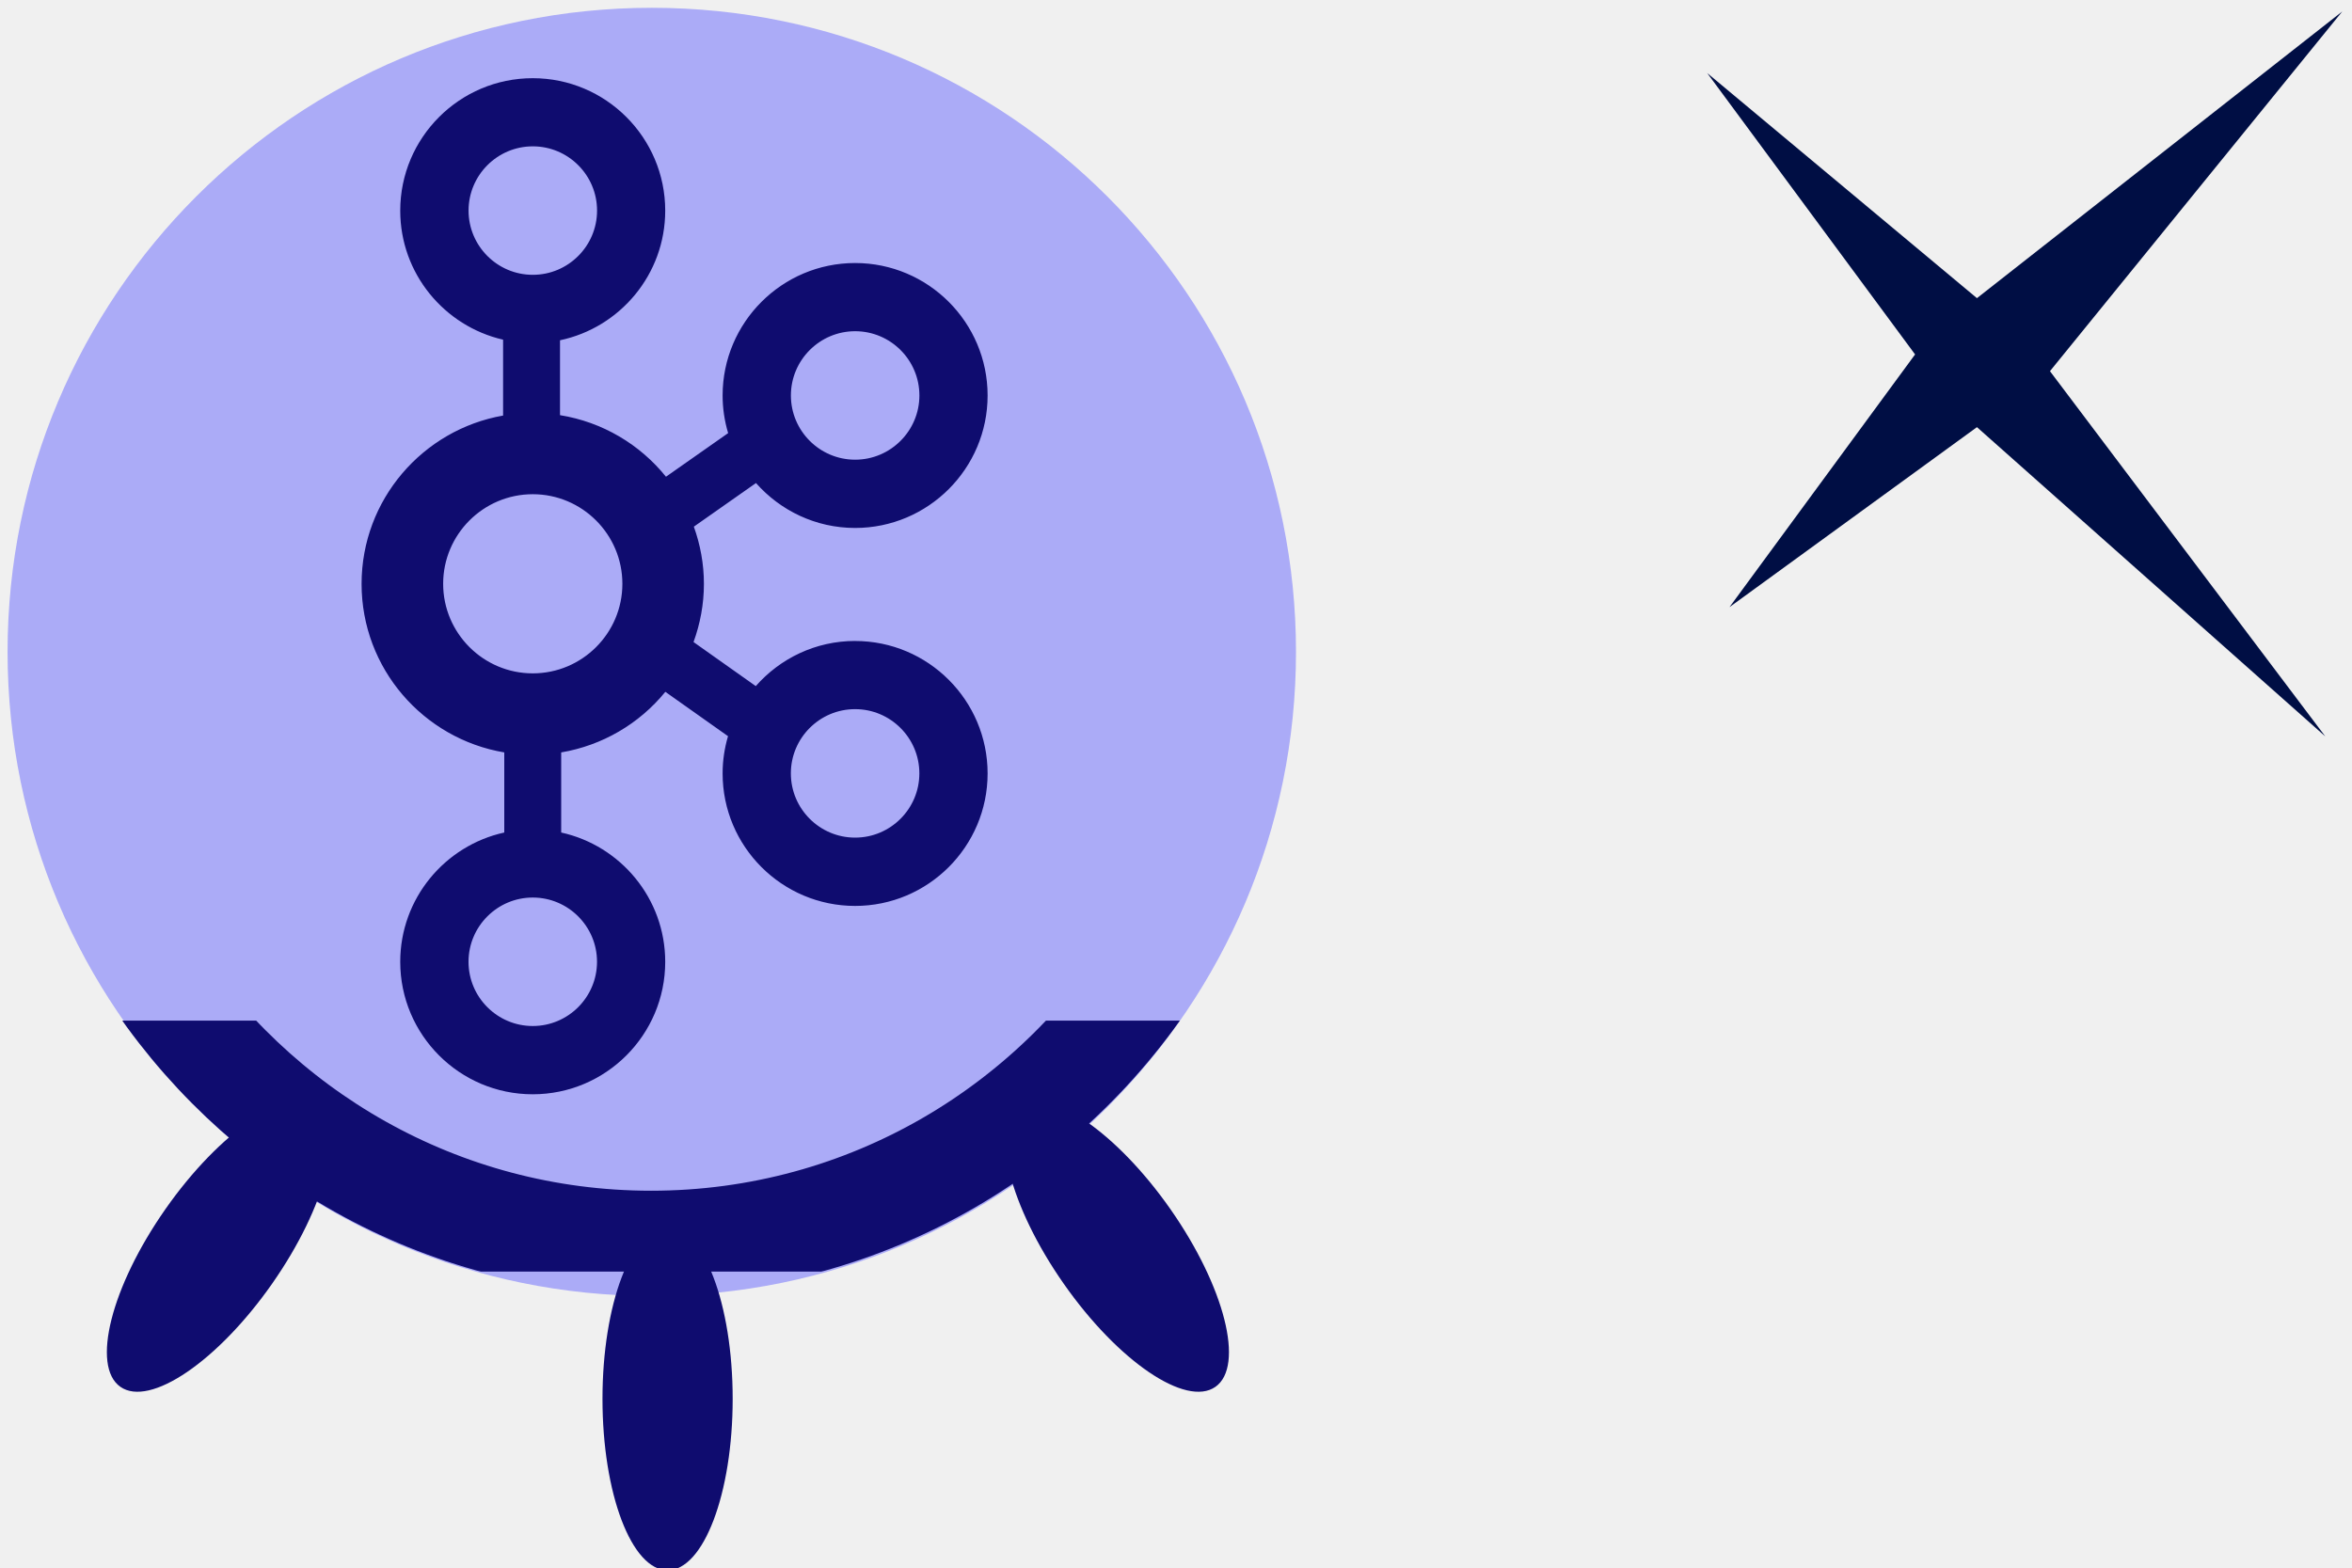
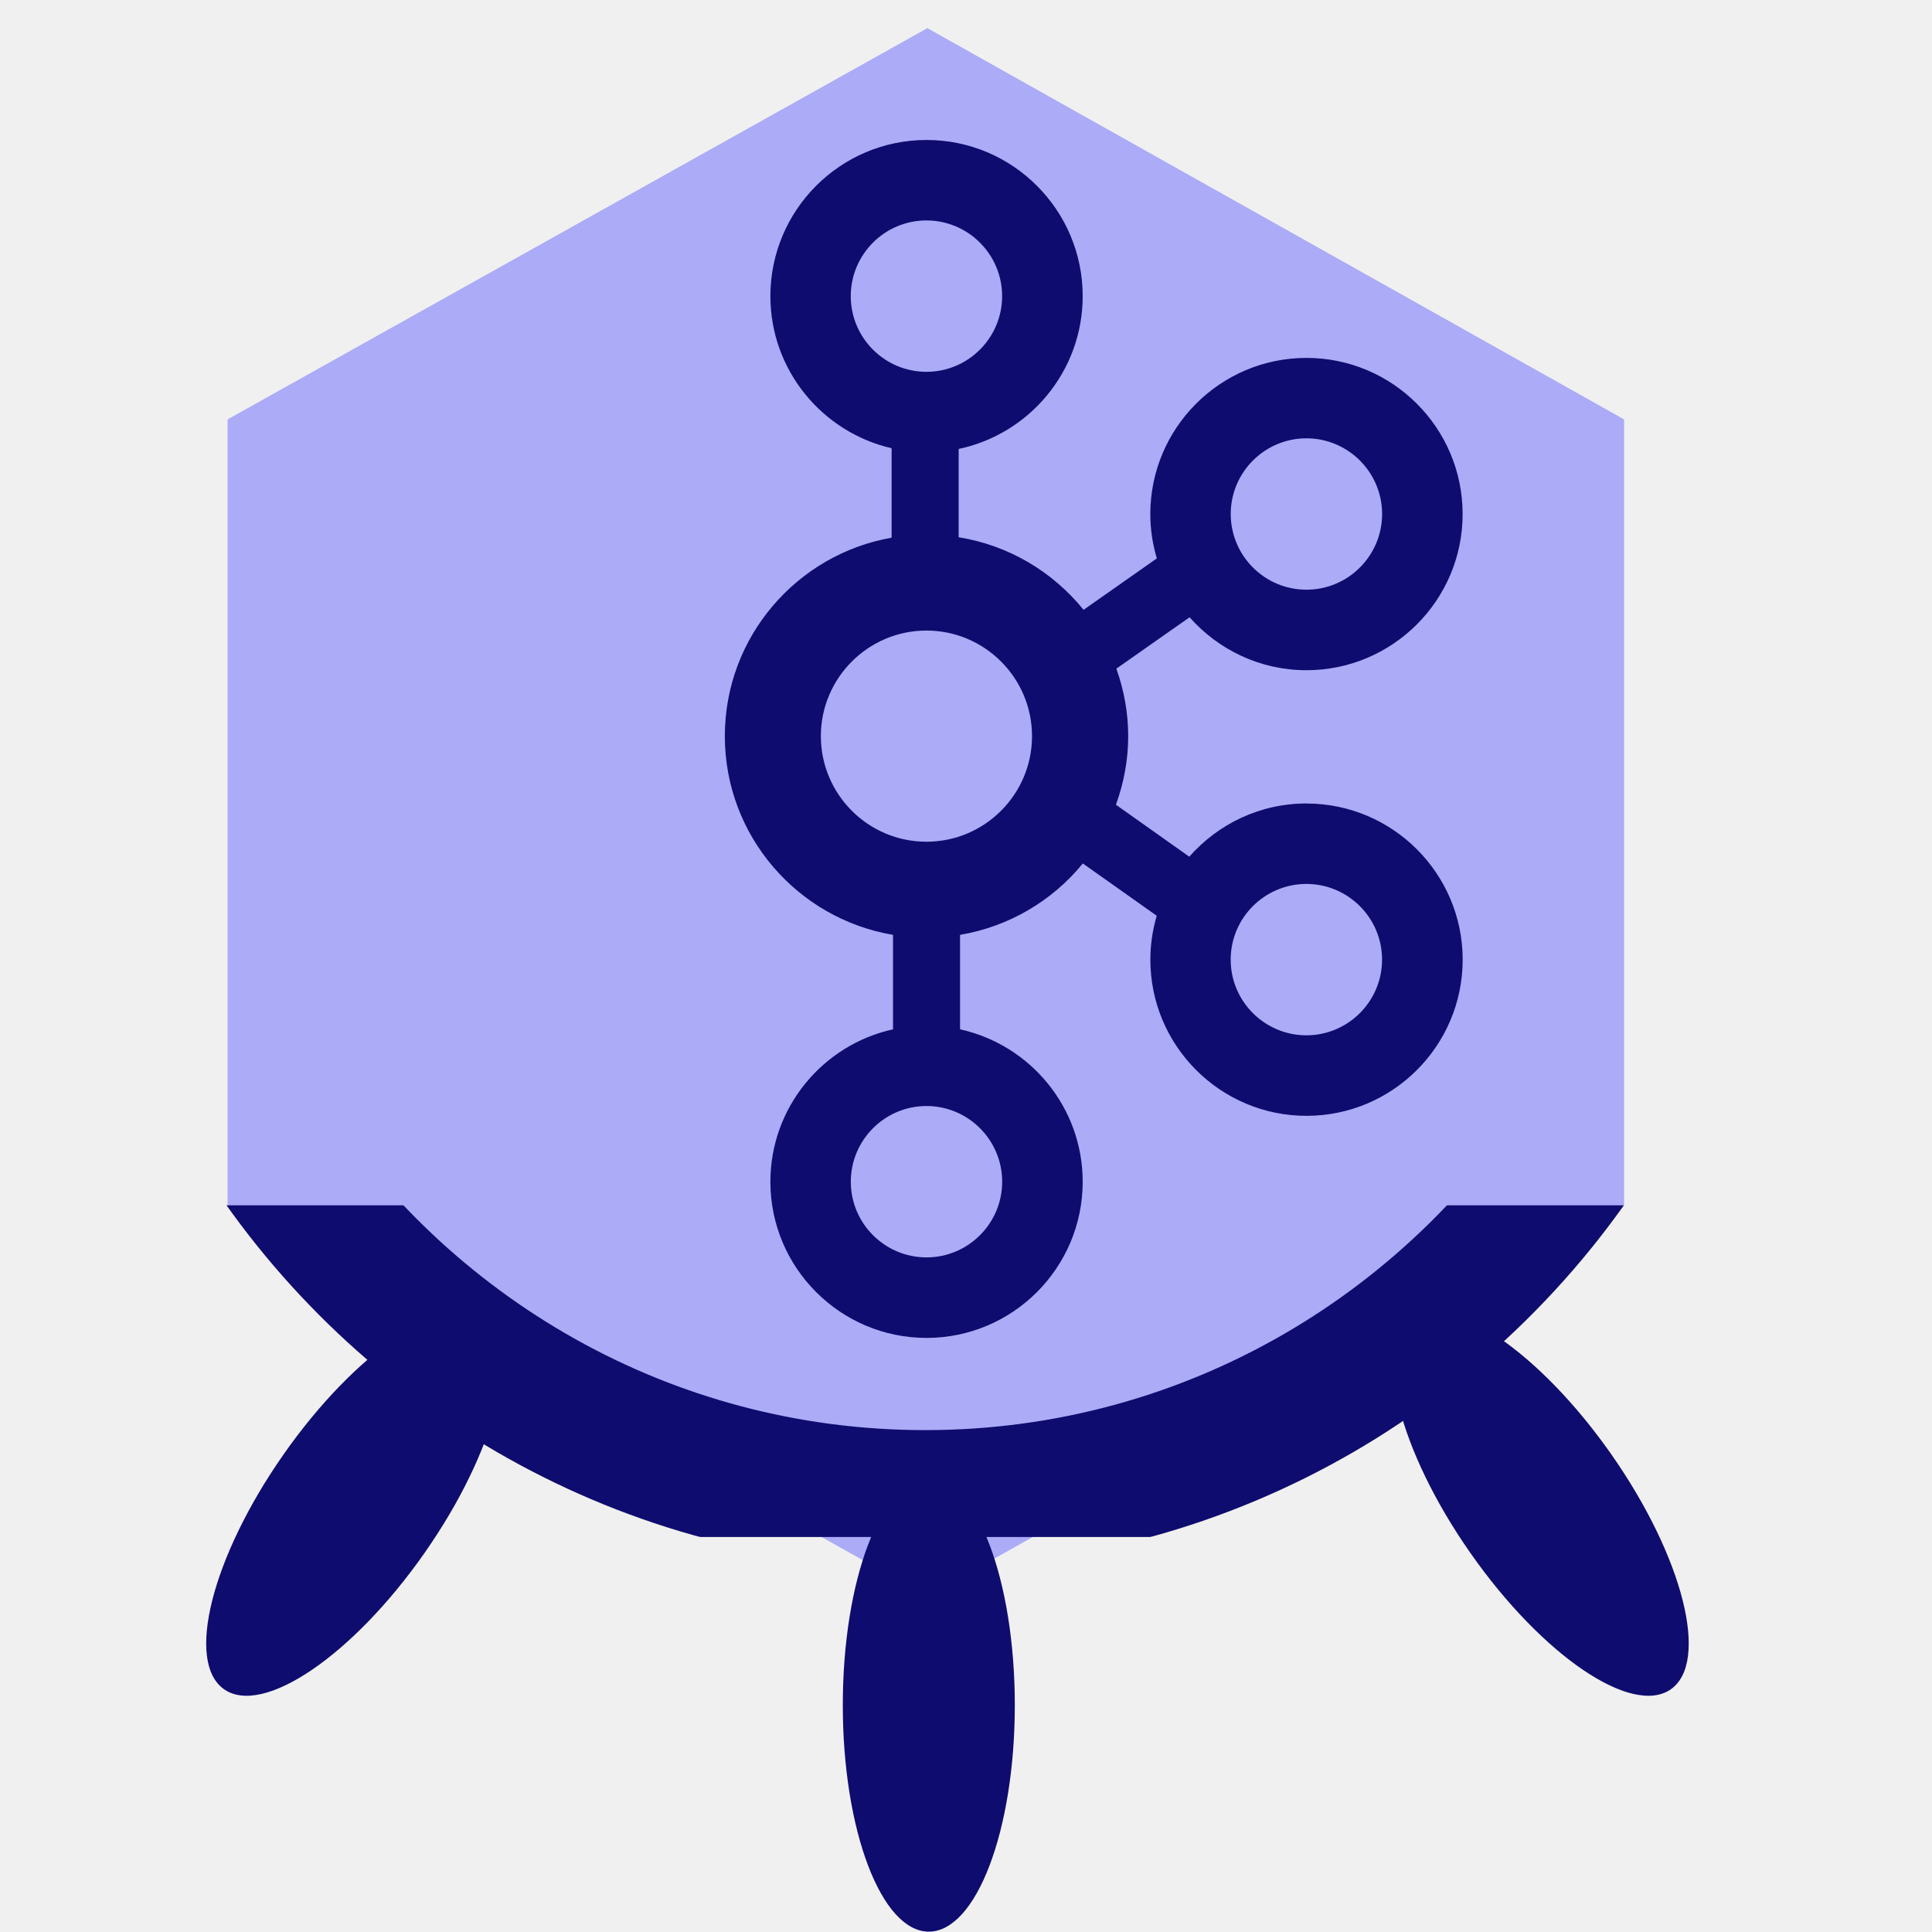
- <svg xmlns="http://www.w3.org/2000/svg" width="60" height="40" version="1.1" viewBox="0 0 60 40">
+ <svg xmlns="http://www.w3.org/2000/svg" width="40" height="40" version="1.1" viewBox="0 0 40 40">
  <defs>
    <mask id="c" fill="#ffffff">
      <path d="m0 0h313.3v159.86h-313.3z" fill="#fff" fill-rule="evenodd" />
    </mask>
  </defs>
  <mask id="a" fill="#ffffff">
    <path d="m0 0h313.3v159.86h-313.3z" fill="#fff" fill-rule="evenodd" />
  </mask>
  <mask id="b" fill="#ffffff">
    <path d="m0 0h313.3v159.86h-313.3z" fill="#fff" fill-rule="evenodd" />
  </mask>
-   <g>
-     <circle cx="16.627" cy="16.633" r="16.434" fill="#ababf7" stop-color="#000000" />
-     <g transform="matrix(.08667 0 0 .08667 54.838 -43.976)">
-       <path d="m56.695 510.77-107.53 84.402-79.398-66.275 61.189 82.843-54.627 74.395 72.837-52.987 102.53 91.046-81.039-107.53z" fill="#000e44" fill-rule="evenodd" />
-     </g>
-     <g transform="matrix(.15069 0 0 .15069 -6.1977 -20.881)" fill="none" fill-rule="evenodd">
-       <g transform="matrix(.92863 0 0 -.92863 9.2718 454.16)">
-         <g transform="matrix(.94489 0 0 .94489 8.6963 2.7018)" fill="#0f0c6f" mask="url(#c)">
-           <path transform="rotate(35 137.93 151.55)" d="m203.46 95.688c6.936 0 12.559-14.809 12.559-33.077 0-18.268-5.623-33.077-12.559-33.077s-12.559 14.809-12.559 33.077c0 18.268 5.623 33.077 12.559 33.077z" />
-           <path transform="matrix(-.81915 .57358 .57358 .81915 58.085 47.705)" d="m30.142 95.688c6.936 0 12.559-14.809 12.559-33.077 0-18.268-5.623-33.077-12.559-33.077-6.936 0-12.559 14.809-12.559 33.077 0 18.268 5.623 33.077 12.559 33.077z" />
-           <path transform="matrix(-1 0 0 1 272.63 53.671)" d="m116.73 66.275c6.936 0 12.559-14.809 12.559-33.077 0-18.268-5.623-33.077-12.559-33.077-6.936 0-12.559 14.809-12.559 33.077 0 18.268 5.623 33.077 12.559 33.077z" />
+   <g transform="translate(.39981 .54953)">
+     <g transform="matrix(.49527 0 0 .49527 5.0758 3.2126)">
+       <g transform="matrix(1.7758,0,0,1.7758,-164.24,-70.425)">
+         <g transform="translate(96.564,87.836)" fill="#66ff9a" stroke-width="3.24">
+           <polygon class="st0" transform="matrix(.72255 0 0 .7031 -28.717 -125.97)" points="55.7 105.5 78.4 118.6 78.4 144.9 55.7 158 32.9 144.9 32.9 118.6" fill="#ababf7" />
        </g>
-         <path transform="matrix(.94489 0 0 .94489 8.6963 2.7018)" d="m251.47 173.1c-20.23-33.61-56.89-56.068-98.756-56.068-40.721 0-76.516 21.246-97.059 53.335" mask="url(#c)" stroke="#0f0c6f" stroke-width="20" />
+         <g transform="matrix(.15831 0 0 .15831 83.649 18.463)" fill="#005e20" fill-rule="evenodd">
+           <g transform="matrix(1.0777,0,0,-1.0777,-10.799,451.79)">
+             <g transform="matrix(.94489 0 0 .94489 8.6963 2.7018)" fill="#0f0c6f" mask="url(#c)">
+               <path transform="rotate(35,137.93,151.55)" d="m203.46 95.688c6.936 0 12.559-14.809 12.559-33.077s-5.623-33.077-12.559-33.077-12.559 14.809-12.559 33.077 5.623 33.077 12.559 33.077z" />
+               <path transform="matrix(-.81915 .57358 .57358 .81915 58.085 47.705)" d="m30.142 95.688c6.936 0 12.559-14.809 12.559-33.077s-5.623-33.077-12.559-33.077c-6.936 0-12.559 14.809-12.559 33.077s5.623 33.077 12.559 33.077z" />
+               <path d="m153.24 119.95c-6.936 0-12.559-14.809-12.559-33.077s5.623-33.077 12.559-33.077c6.936 0 12.559 14.809 12.559 33.077s-5.623 33.077-12.559 33.077z" />
+             </g>
+             <path transform="matrix(.94489 0 0 .94489 8.6963 2.7018)" d="m251.47 173.1c-20.23-33.61-56.89-56.068-98.756-56.068-40.721 0-76.516 21.246-97.059 53.335" fill="none" mask="url(#c)" stroke="#0f0c6f" stroke-width="19.999" />
+           </g>
+         </g>
      </g>
    </g>
  </g>
-   <path d="m21.815 16.354c-1.01 0-1.915 0.447-2.535 1.152l-1.588-1.124c0.169-0.464 0.265-0.963 0.265-1.484 0-0.513-0.093-1.003-0.257-1.46l1.585-1.113c0.62 0.701 1.523 1.146 2.529 1.146 1.863 0 3.38-1.516 3.38-3.38 0-1.864-1.516-3.38-3.38-3.38-1.863 0-3.38 1.516-3.38 3.38 0 0.334 0.05 0.655 0.141 0.96l-1.586 1.113c-0.662-0.822-1.616-1.396-2.703-1.571v-1.911c1.531-0.322 2.684-1.682 2.684-3.307 0-1.864-1.516-3.38-3.38-3.38s-3.38 1.516-3.38 3.38c0 1.604 1.124 2.947 2.624 3.292v1.936c-2.048 0.359-3.61 2.146-3.61 4.295 0 2.16 1.578 3.953 3.64 4.3v2.044c-1.516 0.333-2.654 1.685-2.654 3.299 0 1.864 1.516 3.38 3.38 3.38s3.38-1.516 3.38-3.38c0-1.615-1.139-2.966-2.654-3.299v-2.044a4.364 4.364 0 0 0 2.657-1.546l1.599 1.132c-0.089 0.302-0.138 0.62-0.138 0.951 0 1.864 1.516 3.38 3.38 3.38 1.863 0 3.38-1.516 3.38-3.38 0-1.864-1.516-3.38-3.38-3.38zm0-7.903c0.904 0 1.639 0.735 1.639 1.639 0 0.903-0.735 1.639-1.639 1.639-0.904 0-1.639-0.735-1.639-1.639 0-0.903 0.735-1.639 1.639-1.639zm-9.862-3.078c0-0.903 0.735-1.639 1.639-1.639s1.639 0.735 1.639 1.639-0.735 1.639-1.639 1.639-1.639-0.735-1.639-1.639zm3.277 19.167c0 0.903-0.735 1.639-1.639 1.639s-1.639-0.735-1.639-1.639c0-0.903 0.735-1.639 1.639-1.639s1.639 0.735 1.639 1.639zm-1.639-7.359c-1.26 0-2.286-1.025-2.286-2.285 0-1.26 1.025-2.286 2.286-2.286 1.26 0 2.286 1.025 2.286 2.286 0 1.26-1.025 2.285-2.286 2.285zm8.223 4.191c-0.904 0-1.639-0.735-1.639-1.639s0.735-1.639 1.639-1.639c0.904 0 1.639 0.735 1.639 1.639s-0.735 1.639-1.639 1.639z" fill="#0f0c6f" stroke-width=".062" />
+   <path d="m27.048 16.635c-0.966 0-1.832 0.428-2.425 1.102l-1.519-1.076c0.161-0.444 0.254-0.921 0.254-1.42 0-0.49-0.089-0.959-0.245-1.397l1.516-1.064c0.593 0.67 1.456 1.096 2.42 1.096 1.783 0 3.233-1.45 3.233-3.233 0-1.783-1.45-3.233-3.233-3.233-1.783 0-3.233 1.45-3.233 3.233 0 0.319 0.048 0.627 0.135 0.918l-1.517 1.065c-0.634-0.786-1.546-1.335-2.586-1.503v-1.828c1.464-0.308 2.568-1.609 2.568-3.164 0-1.783-1.45-3.233-3.233-3.233s-3.233 1.45-3.233 3.233c0 1.534 1.075 2.819 2.51 3.149v1.852c-1.959 0.344-3.453 2.053-3.453 4.109 0 2.066 1.509 3.781 3.482 4.114v1.956c-1.45 0.319-2.539 1.612-2.539 3.156 0 1.783 1.45 3.233 3.233 3.233 1.783 0 3.233-1.45 3.233-3.233 0-1.544-1.089-2.837-2.539-3.156v-1.956a4.175 4.175 0 0 0 2.542-1.478l1.53 1.083c-0.085 0.289-0.132 0.593-0.132 0.909 0 1.783 1.45 3.233 3.233 3.233 1.783 0 3.233-1.45 3.233-3.233 0-1.783-1.45-3.233-3.233-3.233zm0-7.56c0.864 0 1.567 0.703 1.567 1.567 0 0.864-0.703 1.567-1.567 1.567-0.864 0-1.567-0.703-1.567-1.567 0-0.864 0.703-1.567 1.567-1.567zm-9.434-2.944c0-0.864 0.703-1.567 1.567-1.567s1.567 0.703 1.567 1.567c0 0.864-0.703 1.567-1.567 1.567s-1.567-0.703-1.567-1.567zm3.135 18.335c0 0.864-0.703 1.567-1.567 1.567s-1.567-0.703-1.567-1.567c0-0.864 0.703-1.567 1.567-1.567s1.567 0.703 1.567 1.567zm-1.568-7.039c-1.206 0-2.186-0.981-2.186-2.186s0.981-2.186 2.186-2.186 2.186 0.981 2.186 2.186-0.981 2.186-2.186 2.186zm7.866 4.008c-0.864 0-1.567-0.703-1.567-1.567s0.703-1.567 1.567-1.567c0.864 0 1.567 0.703 1.567 1.567s-0.703 1.567-1.567 1.567z" fill="#0f0c6f" stroke-width=".06" />
</svg>
